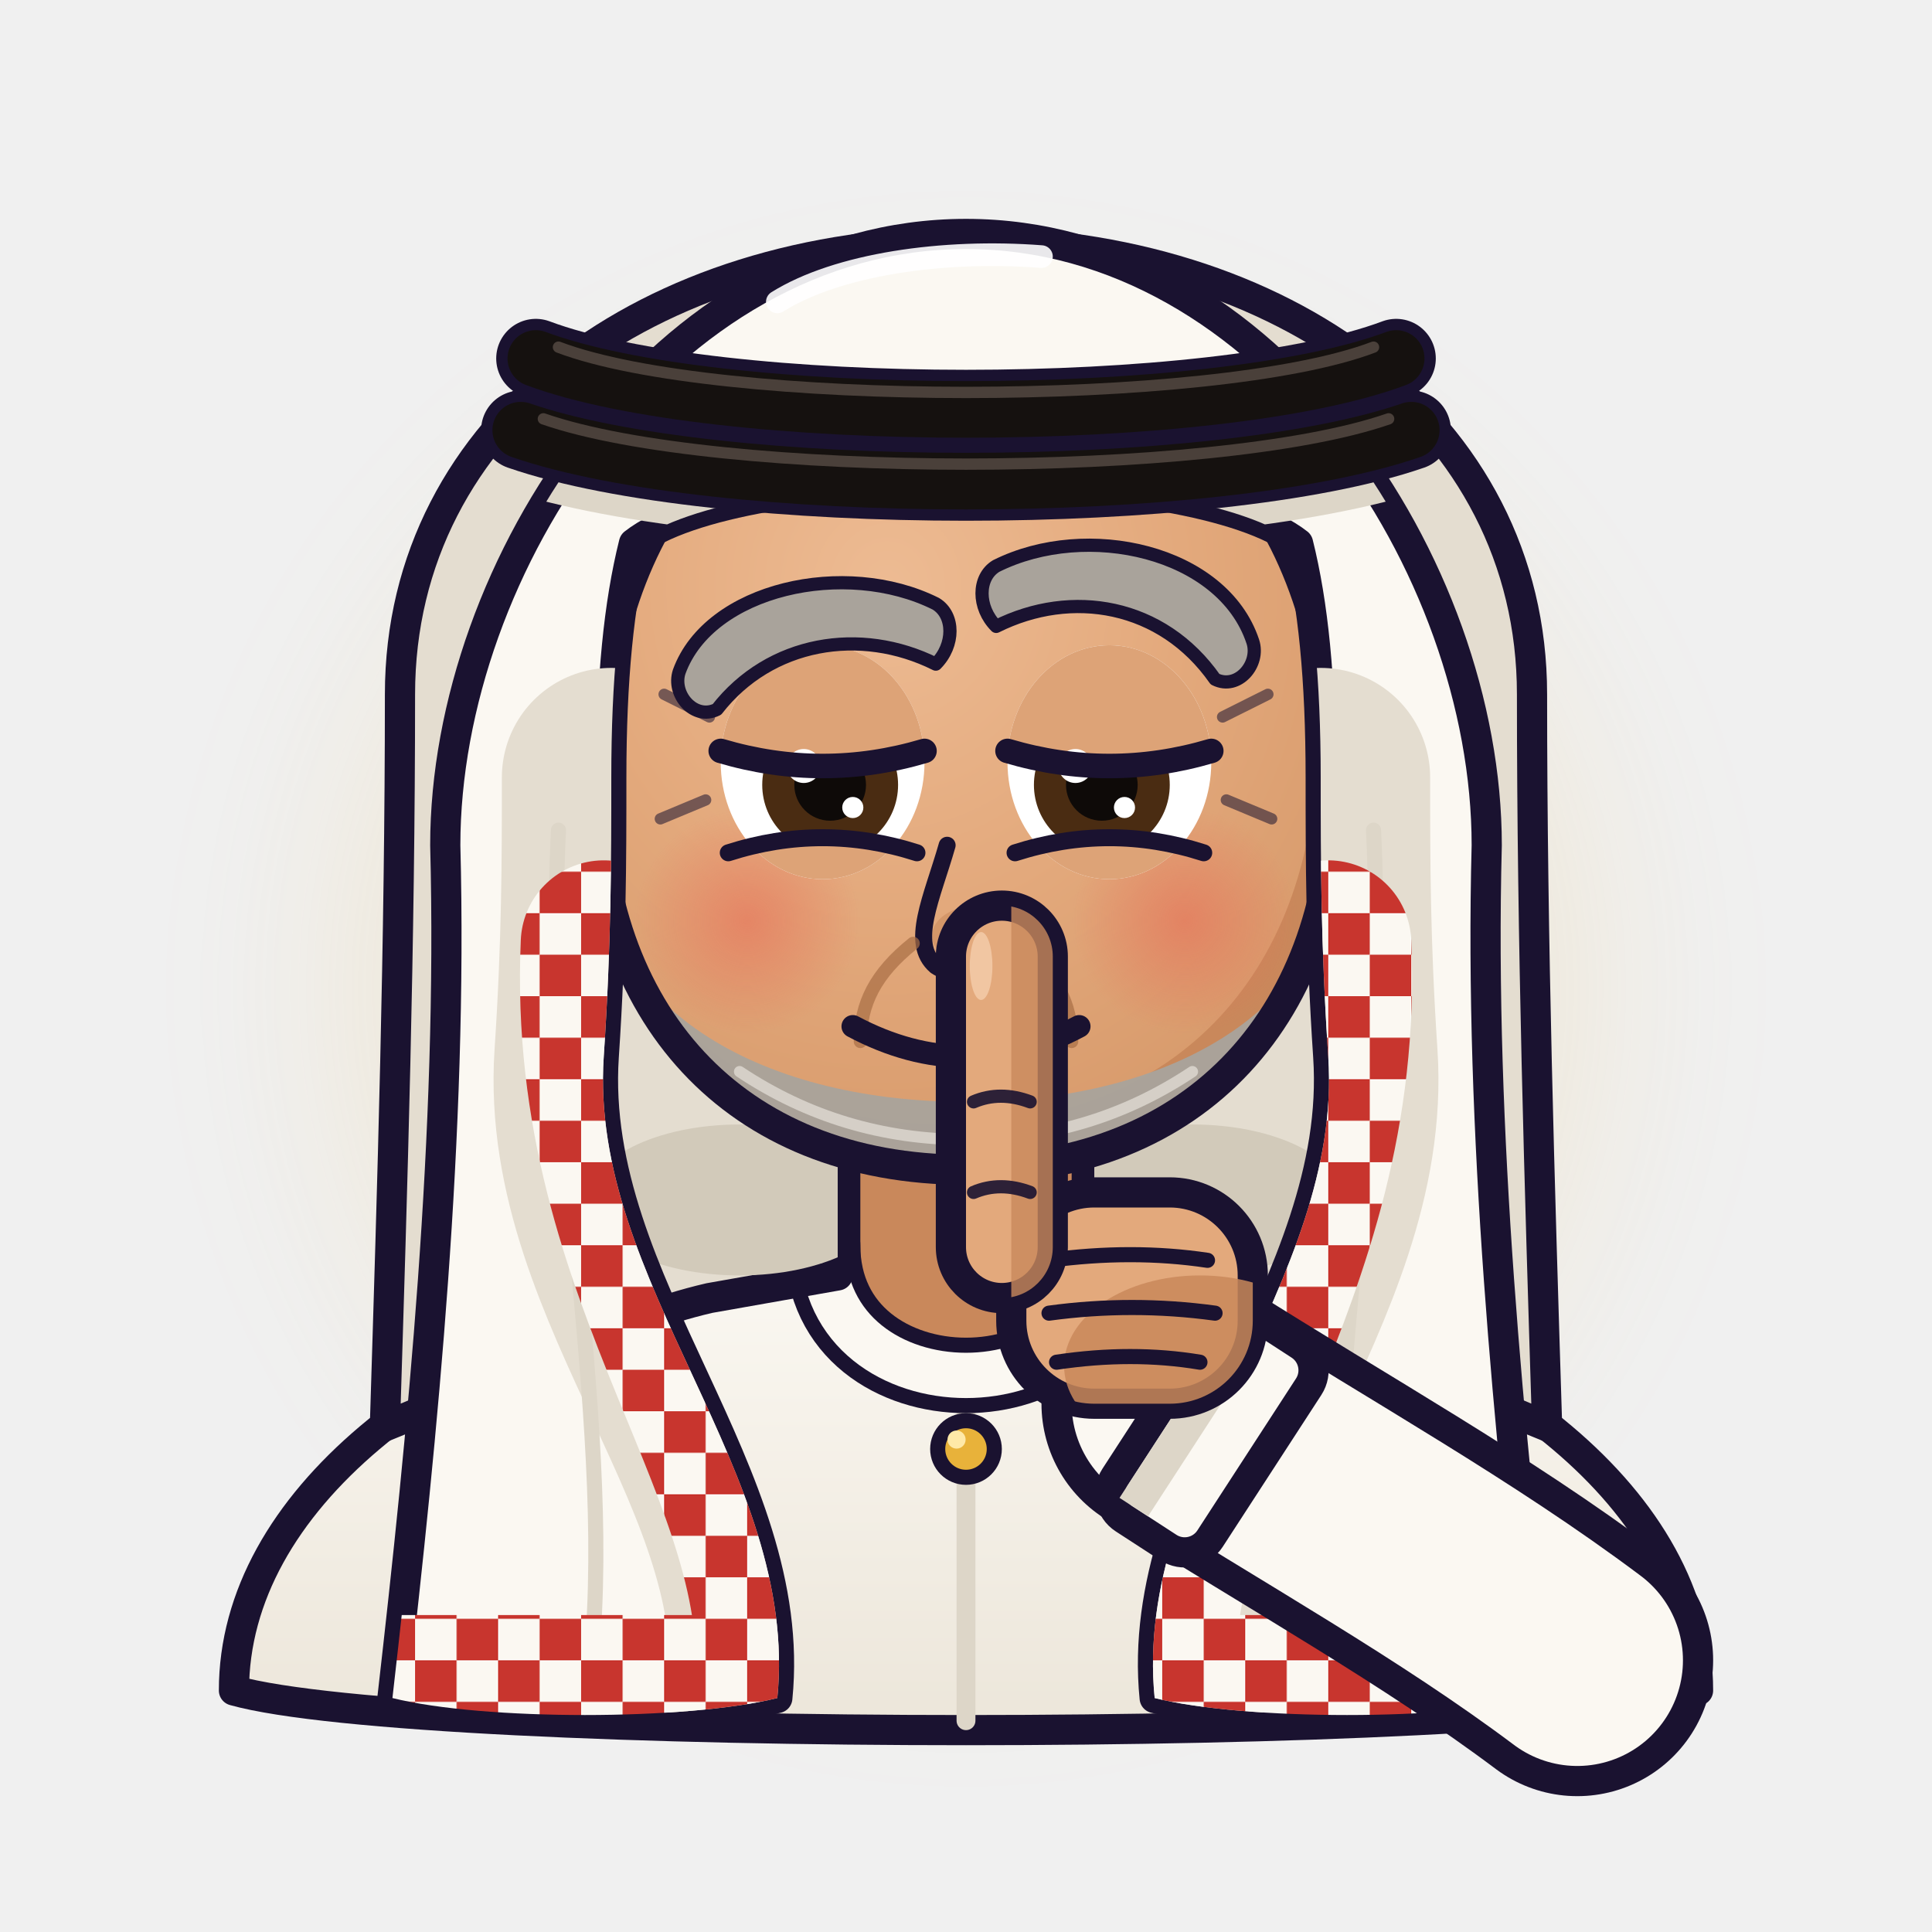
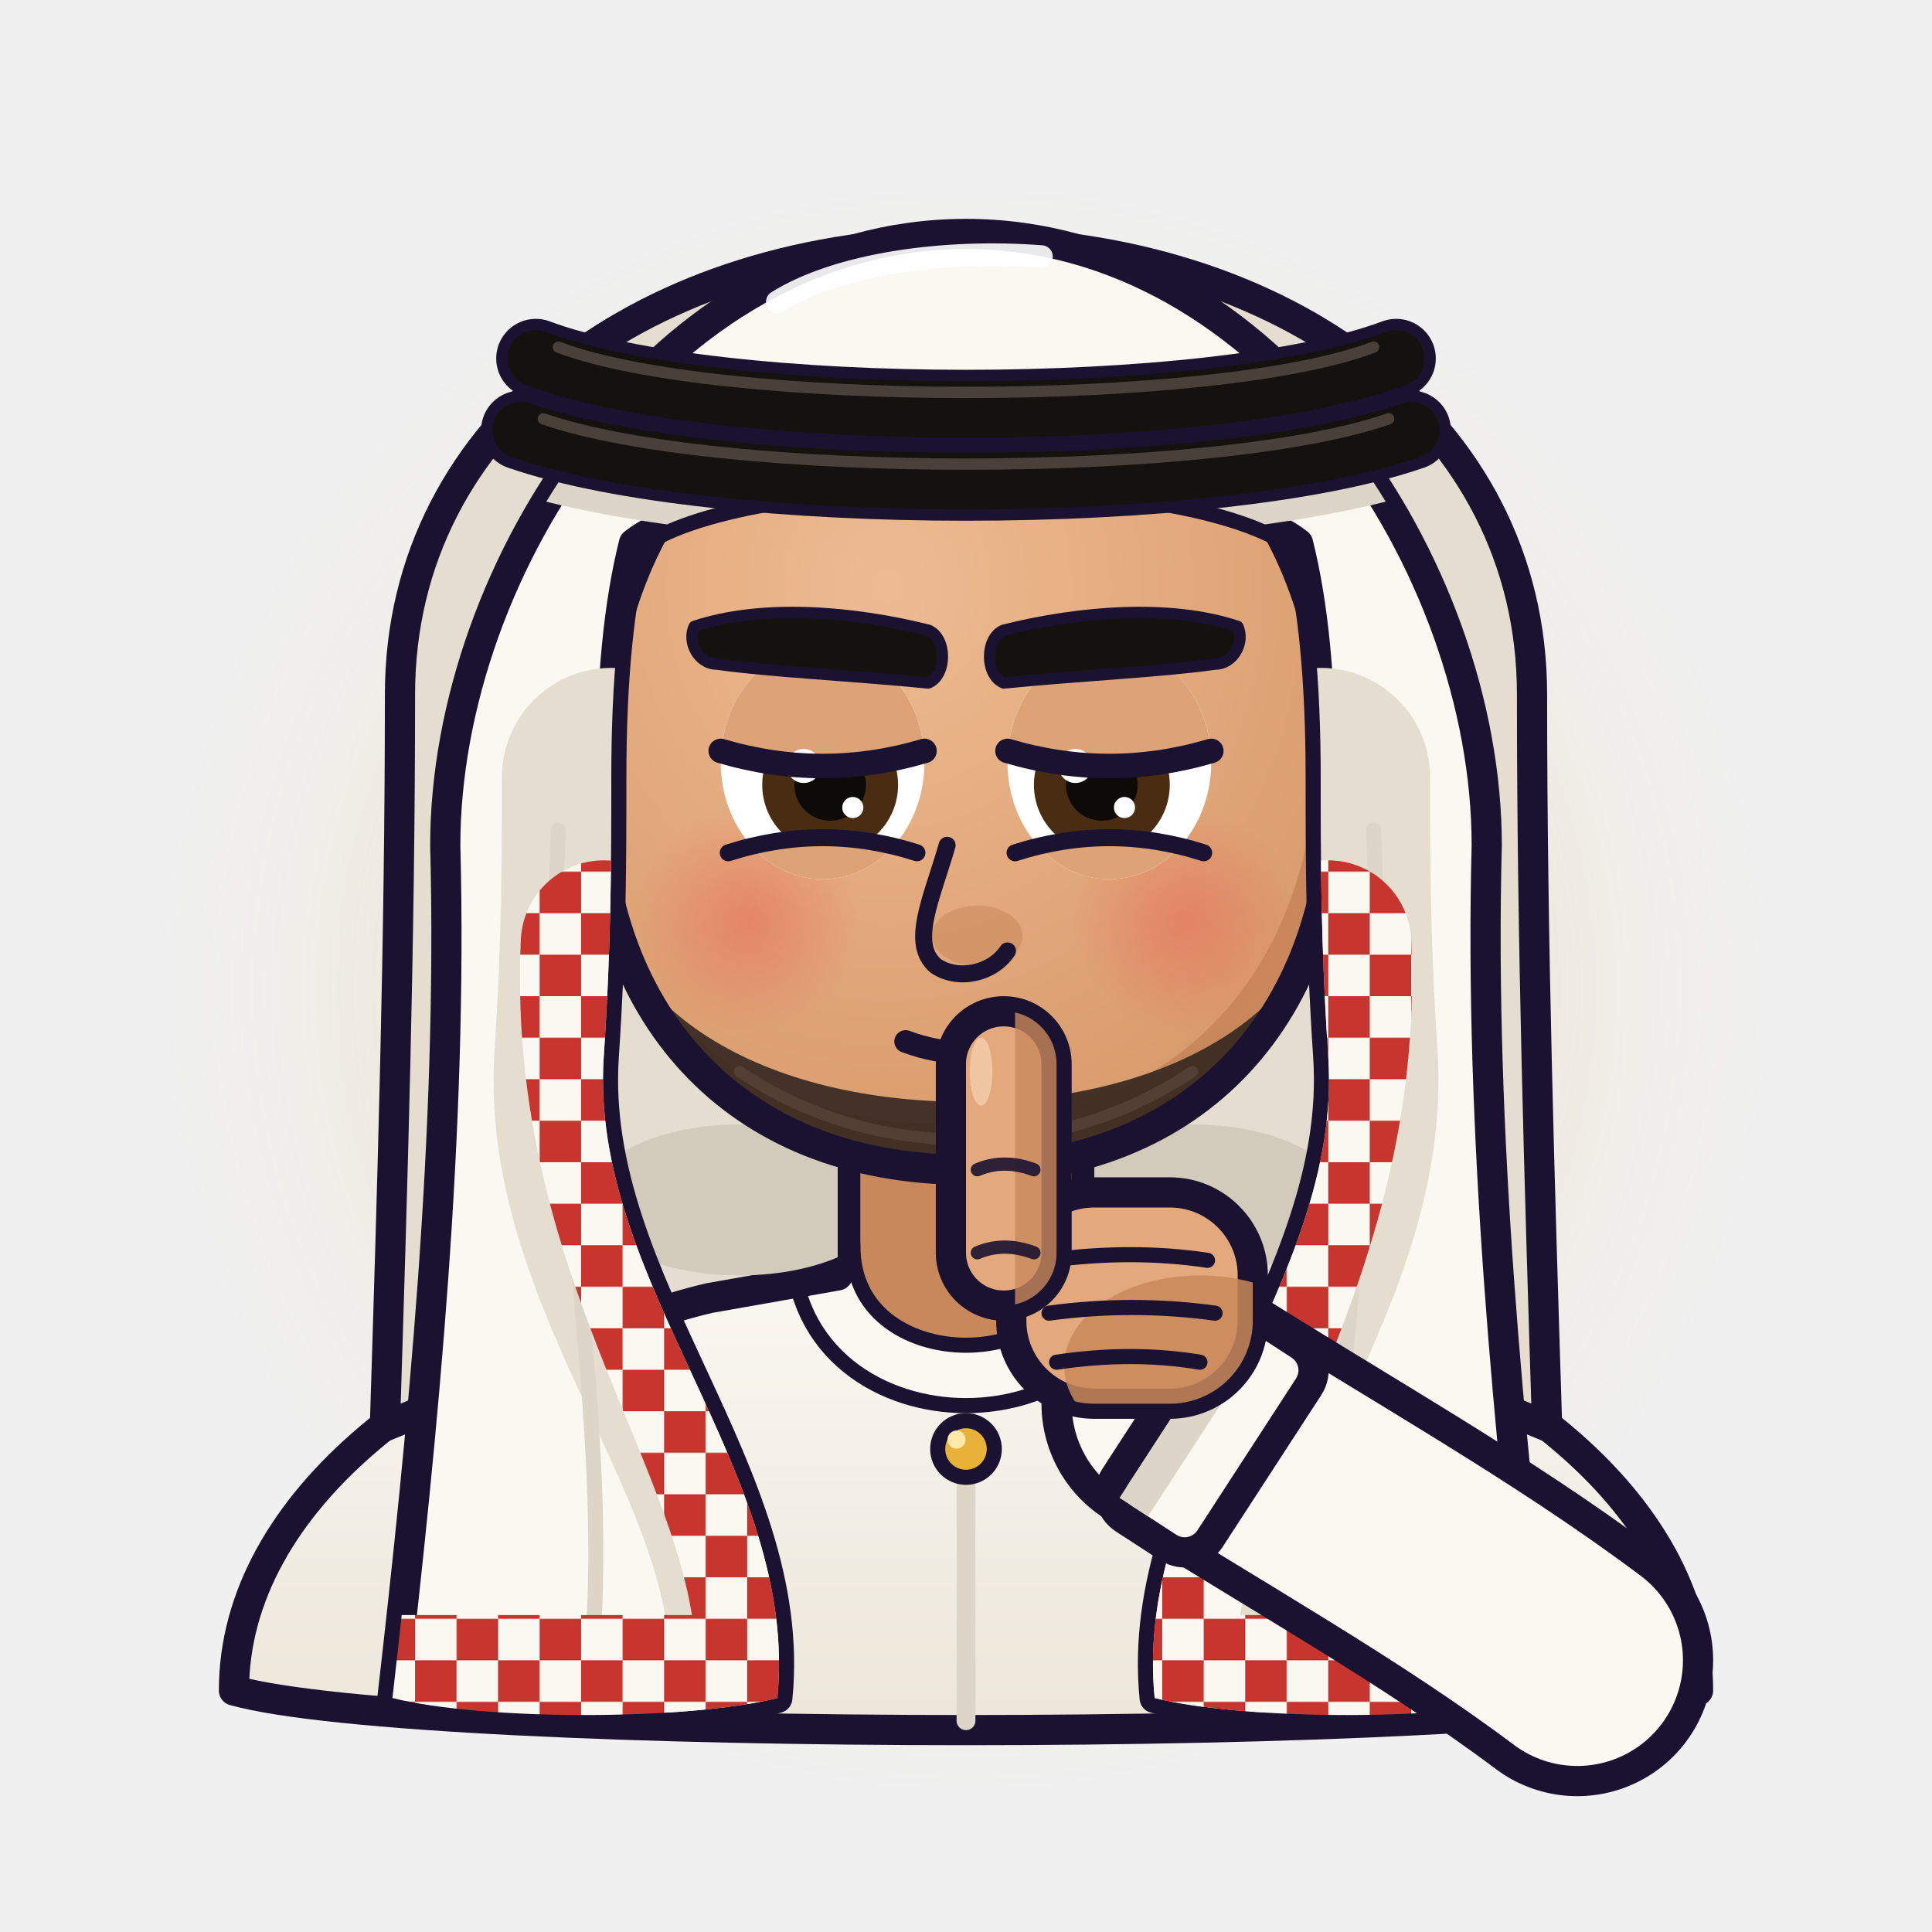
<svg xmlns="http://www.w3.org/2000/svg" viewBox="0 0 512 512" width="512" height="512" fill-rule="evenodd" stroke-linejoin="round" stroke-linecap="round">
  <defs>
    <radialGradient id="glowG" cx="50%" cy="50%" r="50%">
      <stop offset="0" stop-color="#FFE9A8" />
      <stop offset=".55" stop-color="#E8B23A" />
      <stop offset="1" stop-color="#E8B23A" stop-opacity="0" />
    </radialGradient>
    <filter id="soft" x="-20%" y="-20%" width="140%" height="140%">
      <feGaussianBlur stdDeviation="14" />
    </filter>
    <radialGradient id="skinG" cx="42%" cy="34%" r="72%">
      <stop offset="0" stop-color="#EDBB93" />
      <stop offset=".55" stop-color="#E3A97C" />
      <stop offset="1" stop-color="#D89B6C" />
    </radialGradient>
    <radialGradient id="blushG">
      <stop offset="0" stop-color="#E86A55" stop-opacity=".55" />
      <stop offset="1" stop-color="#E86A55" stop-opacity="0" />
    </radialGradient>
    <linearGradient id="clothG" x1="0" y1="0" x2="0" y2="1">
      <stop offset="0" stop-color="#FBF8F2" />
      <stop offset="1" stop-color="#ECE6DA" />
    </linearGradient>
    <pattern id="chk" width="22" height="22" patternUnits="userSpaceOnUse">
      <rect width="22" height="22" fill="#FBF8F2" />
      <rect width="11" height="11" fill="#C8352E" />
      <rect x="11" y="11" width="11" height="11" fill="#C8352E" />
    </pattern>
    <path id="faceP" d="M256 94C322 94 354 144 354 208C354 268 318 310 256 310C194 310 158 268 158 208C158 144 190 94 256 94Z" />
    <clipPath id="clipFace">
      <use href="#faceP" />
    </clipPath>
    <path id="ghbP" d="M256 64C340 64 406 112 406 184C406 250 408 314 410 378C380 366 350 350 324 344L290 338V280H222V338L188 344C162 350 132 366 102 378C104 314 106 250 106 184C106 112 172 64 256 64Z" />
    <clipPath id="clipGhb">
      <use href="#ghbP" />
    </clipPath>
    <path id="ghfP" d="M104 450C112 380 120 300 118 224C118 150 176 62 256 62C336 62 394 150 394 224C392 300 400 380 408 450C384 456 330 456 306 450C300 390 356 340 352 280C350 250 350 228 350 206C350 180 348 160 344 144C316 122 196 122 168 144C164 160 162 180 162 206C162 228 162 250 160 280C156 340 212 390 206 450C182 456 128 456 104 450Z" />
    <clipPath id="clipGhf">
      <use href="#ghfP" />
    </clipPath>
    <path id="mouthP" d="M226 262Q256 294 286 262Q256 272 226 262Z" />
    <clipPath id="clipMouth">
      <use href="#mouthP" />
    </clipPath>
  </defs>
  <g id="glow">
    <ellipse cx="256" cy="262" rx="200" ry="196" fill="url(#glowG)" opacity=".18" filter="url(#soft)" />
  </g>
  <g id="body">
    <path d="M224 262H288V372H224Z" fill="#C9885B" stroke="#1A1230" stroke-width="8" />
    <path d="M62 448C62 398 116 356 188 338L222 332C222 368 290 368 290 332L324 338C396 356 450 398 450 448C400 462 112 462 62 448Z" fill="url(#clothG)" stroke="#1A1230" stroke-width="8" />
    <path d="M256 372V456" stroke="#DDD6C8" stroke-width="5" />
    <path d="M218 330C218 376 294 376 294 330" fill="none" stroke="#1A1230" stroke-width="20" />
    <path d="M218 330C218 376 294 376 294 330" fill="none" stroke="#FBF8F2" stroke-width="12" />
    <circle cx="256" cy="384" r="7.5" fill="#E8B23A" stroke="#1A1230" stroke-width="4" />
    <circle cx="253.5" cy="381.5" r="2.4" fill="#FFE9A8" />
  </g>
  <g id="ghutra-back">
    <use href="#ghbP" fill="#E4DDD0" stroke="#1A1230" stroke-width="8" />
    <g clip-path="url(#clipGhb)">
      <ellipse cx="196" cy="318" rx="40" ry="20" fill="#D2CABA" />
      <ellipse cx="316" cy="318" rx="40" ry="20" fill="#D2CABA" />
    </g>
  </g>
  <g id="head">
    <ellipse cx="156" cy="226" rx="16" ry="22" fill="#E3A97C" stroke="#1A1230" stroke-width="7" />
    <ellipse cx="356" cy="226" rx="16" ry="22" fill="#E3A97C" stroke="#1A1230" stroke-width="7" />
    <g clip-path="url(#clipFace)">
      <rect x="140" y="80" width="240" height="250" fill="#C9885B" />
      <use href="#faceP" fill="url(#skinG)" transform="translate(-5 -12)" />
-       <path d="M158 196C158 264 196 318 256 318C316 318 354 264 354 196L354 224C354 266 312 292 256 292C200 292 158 266 158 224Z" fill="#A9A39B" opacity=".96" />
-       <path d="M196 284C214 296 234 302 256 302C278 302 298 296 316 284" fill="none" stroke="#D9D4CC" stroke-width="3" opacity=".9" />
+       <path d="M158 196C158 264 196 318 256 318C316 318 354 264 354 196L354 224C354 266 312 292 256 292C200 292 158 266 158 224Z" fill="#3A2A22" opacity=".94" />
+       <path d="M196 284C214 296 234 302 256 302C278 302 298 296 316 284" fill="none" stroke="#5A463A" stroke-width="3" opacity=".7" />
      <circle cx="198" cy="244" r="30" fill="url(#blushG)" />
      <circle cx="314" cy="244" r="30" fill="url(#blushG)" />
    </g>
    <use href="#faceP" fill="none" stroke="#1A1230" stroke-width="8" />
    <ellipse cx="259" cy="248" rx="12" ry="8" fill="#C9885B" opacity=".55" />
    <path d="M251 224C247 238 241 250 248 256C254 260 263 258 267 252" fill="none" stroke="#1A1230" stroke-width="4.5" />
-     <path d="M188 190L176 184M187 212L175 217M324 190L336 184M325 212L337 217" fill="none" stroke="#1A1230" stroke-width="3" opacity=".55" />
-     <path d="M242 250C232 258 228 266 228 276M270 250C280 258 284 266 284 276" fill="none" stroke="#A86E45" stroke-width="3.5" opacity=".7" />
  </g>
  <g id="eyes">
    <clipPath id="clipEyeL">
      <ellipse cx="218" cy="202" rx="27" ry="31" />
    </clipPath>
    <clipPath id="clipEyeR">
      <ellipse cx="294" cy="202" rx="27" ry="31" />
    </clipPath>
    <ellipse cx="218" cy="202" rx="27" ry="31" fill="#FFFFFF" />
    <ellipse cx="294" cy="202" rx="27" ry="31" fill="#FFFFFF" />
    <circle cx="220" cy="208" r="18" fill="#4A2C12" />
    <circle cx="292" cy="208" r="18" fill="#4A2C12" />
    <circle cx="220" cy="208" r="9.5" fill="#0E0A08" />
    <circle cx="292" cy="208" r="9.5" fill="#0E0A08" />
    <circle cx="226" cy="214" r="2.8" fill="#FFFFFF" />
    <circle cx="298" cy="214" r="2.8" fill="#FFFFFF" />
    <g clip-path="url(#clipEyeL)">
      <path d="M184 160H252V200Q218 206 184 200Z" fill="#DDA377" />
      <path d="M184 244H252V226Q218 218 184 226Z" fill="#DDA377" />
    </g>
    <g clip-path="url(#clipEyeR)">
      <path d="M260 160H328V200Q294 206 260 200Z" fill="#DDA377" />
      <path d="M260 244H328V226Q294 218 260 226Z" fill="#DDA377" />
    </g>
    <circle cx="213" cy="203" r="4.5" fill="#FFFFFF" />
    <circle cx="285" cy="203" r="4.5" fill="#FFFFFF" />
    <path d="M191 199Q218 207 245 199" fill="none" stroke="#1A1230" stroke-width="6.5" />
    <path d="M267 199Q294 207 321 199" fill="none" stroke="#1A1230" stroke-width="6.5" />
    <path d="M193 226Q218 218 243 226" fill="none" stroke="#1A1230" stroke-width="4.5" />
    <path d="M269 226Q294 218 319 226" fill="none" stroke="#1A1230" stroke-width="4.5" />
  </g>
  <g id="brows">
-     <path d="M180 178C188 156 224 148 248 160C253 163 253 171 248 176C228 166 204 170 190 188C184 191 178 184 180 178Z" fill="#A9A39B" stroke="#1A1230" stroke-width="3.5" />
-     <path d="M332 170C324 146 288 138 264 150C259 153 259 161 264 166C284 156 308 160 322 180C328 183 334 176 332 170Z" fill="#A9A39B" stroke="#1A1230" stroke-width="3.5" />
+     <path d="M184 166C202 160 226 162 246 167C251 169 251 179 246 181C226 179 204 178 190 176C185 176 182 170 184 166Z" fill="#15110F" stroke="#1A1230" stroke-width="3" />
+     <path d="M328 166C310 160 286 162 266 167C261 169 261 179 266 181C286 179 308 178 322 176C327 176 330 170 328 166Z" fill="#15110F" stroke="#1A1230" stroke-width="3" />
  </g>
  <g id="mouth">
-     <path d="M226 272Q256 288 286 272" fill="none" stroke="#1A1230" stroke-width="6" />
+     <path d="M240 276Q256 282 272 276" fill="none" stroke="#1A1230" stroke-width="6" />
  </g>
  <g id="ghutra-front">
    <use href="#ghfP" fill="#FBF8F2" stroke="#1A1230" stroke-width="8" />
    <g clip-path="url(#clipGhf)">
      <path d="M162 206C162 228 162 250 160 280C156 340 212 390 206 450" fill="none" stroke="#E4DDD0" stroke-width="58" />
      <path d="M350 206C350 228 350 250 352 280C356 340 300 390 306 450" fill="none" stroke="#E4DDD0" stroke-width="58" />
      <path d="M148 220C144 300 164 380 156 446" fill="none" stroke="#DDD6C8" stroke-width="4" />
      <path d="M364 220C368 300 348 380 356 446" fill="none" stroke="#DDD6C8" stroke-width="4" />
      <path d="M160 250C156 340 212 390 206 450L104 450" fill="none" stroke="url(#chk)" stroke-width="44" />
      <path d="M352 250C356 340 300 390 306 450L408 450" fill="none" stroke="url(#chk)" stroke-width="44" />
      <path d="M132 124C190 144 322 144 380 124" fill="none" stroke="#DDD6C8" stroke-width="10" />
    </g>
    <path d="M206 80C222 70 250 66 276 68" fill="none" stroke="#FFFFFF" stroke-width="6" opacity=".9" />
  </g>
  <g id="agal">
    <path d="M138 114C190 132 322 132 374 114" fill="none" stroke="#1A1230" stroke-width="21" />
    <path d="M138 114C190 132 322 132 374 114" fill="none" stroke="#15110F" stroke-width="15" />
    <path d="M144 111C190 127 322 127 368 111" fill="none" stroke="#4A403A" stroke-width="3" />
    <path d="M142 95C190 113 322 113 370 95" fill="none" stroke="#1A1230" stroke-width="21" />
    <path d="M142 95C190 113 322 113 370 95" fill="none" stroke="#15110F" stroke-width="15" />
    <path d="M148 92C190 108 322 108 364 92" fill="none" stroke="#4A403A" stroke-width="3" />
  </g>
  <g id="props">
    <path d="M312 372C350 396 386 416 418 440" fill="none" stroke="#1A1230" stroke-width="72" />
    <path d="M312 372C350 396 386 416 418 440" fill="none" stroke="#FBF8F2" stroke-width="56" />
    <g transform="translate(322 380) rotate(123)">
      <rect x="-32" y="-14" width="64" height="30" rx="8" fill="#FBF8F2" stroke="#1A1230" stroke-width="8" />
      <rect x="-28" y="3" width="56" height="9" fill="#DDD6C8" />
    </g>
    <clipPath id="clipShFist">
      <rect x="268" y="316" width="64" height="56" rx="22" />
    </clipPath>
    <rect x="268" y="316" width="64" height="56" rx="22" fill="#E3A97C" stroke="#1A1230" stroke-width="8" />
    <g clip-path="url(#clipShFist)">
      <ellipse cx="318" cy="362" rx="36" ry="24" fill="#C9885B" opacity=".85" />
    </g>
    <path d="M278 334Q300 331 320 334M278 348Q300 345 322 348M280 361Q300 358 318 361" fill="none" stroke="#1A1230" stroke-width="4" />
    <clipPath id="clipShFinger">
-       <rect x="252" y="240" width="27" height="104" rx="13.5" />
+       <rect x="252" y="268" width="28" height="78" rx="14" />
    </clipPath>
-     <rect x="252" y="240" width="27" height="104" rx="13.5" fill="#E3A97C" stroke="#1A1230" stroke-width="8" />
+     <rect x="252" y="268" width="28" height="78" rx="14" fill="#E3A97C" stroke="#1A1230" stroke-width="8" />
    <g clip-path="url(#clipShFinger)">
-       <rect x="268" y="236" width="14" height="112" fill="#C9885B" opacity=".8" />
+       <rect x="269" y="264" width="14" height="86" fill="#C9885B" opacity=".8" />
    </g>
-     <path d="M258 292Q265 289 273 292M258 316Q265 313 273 316" fill="none" stroke="#1A1230" stroke-width="3.5" opacity=".9" />
-     <ellipse cx="260" cy="256" rx="3" ry="9" fill="#F3C9A6" opacity=".9" />
+     <path d="M259 310Q266 307 274 310M259 332Q266 329 274 332" fill="none" stroke="#1A1230" stroke-width="3.5" opacity=".9" />
+     <ellipse cx="260" cy="284" rx="3" ry="9" fill="#F3C9A6" opacity=".9" />
  </g>
</svg>
